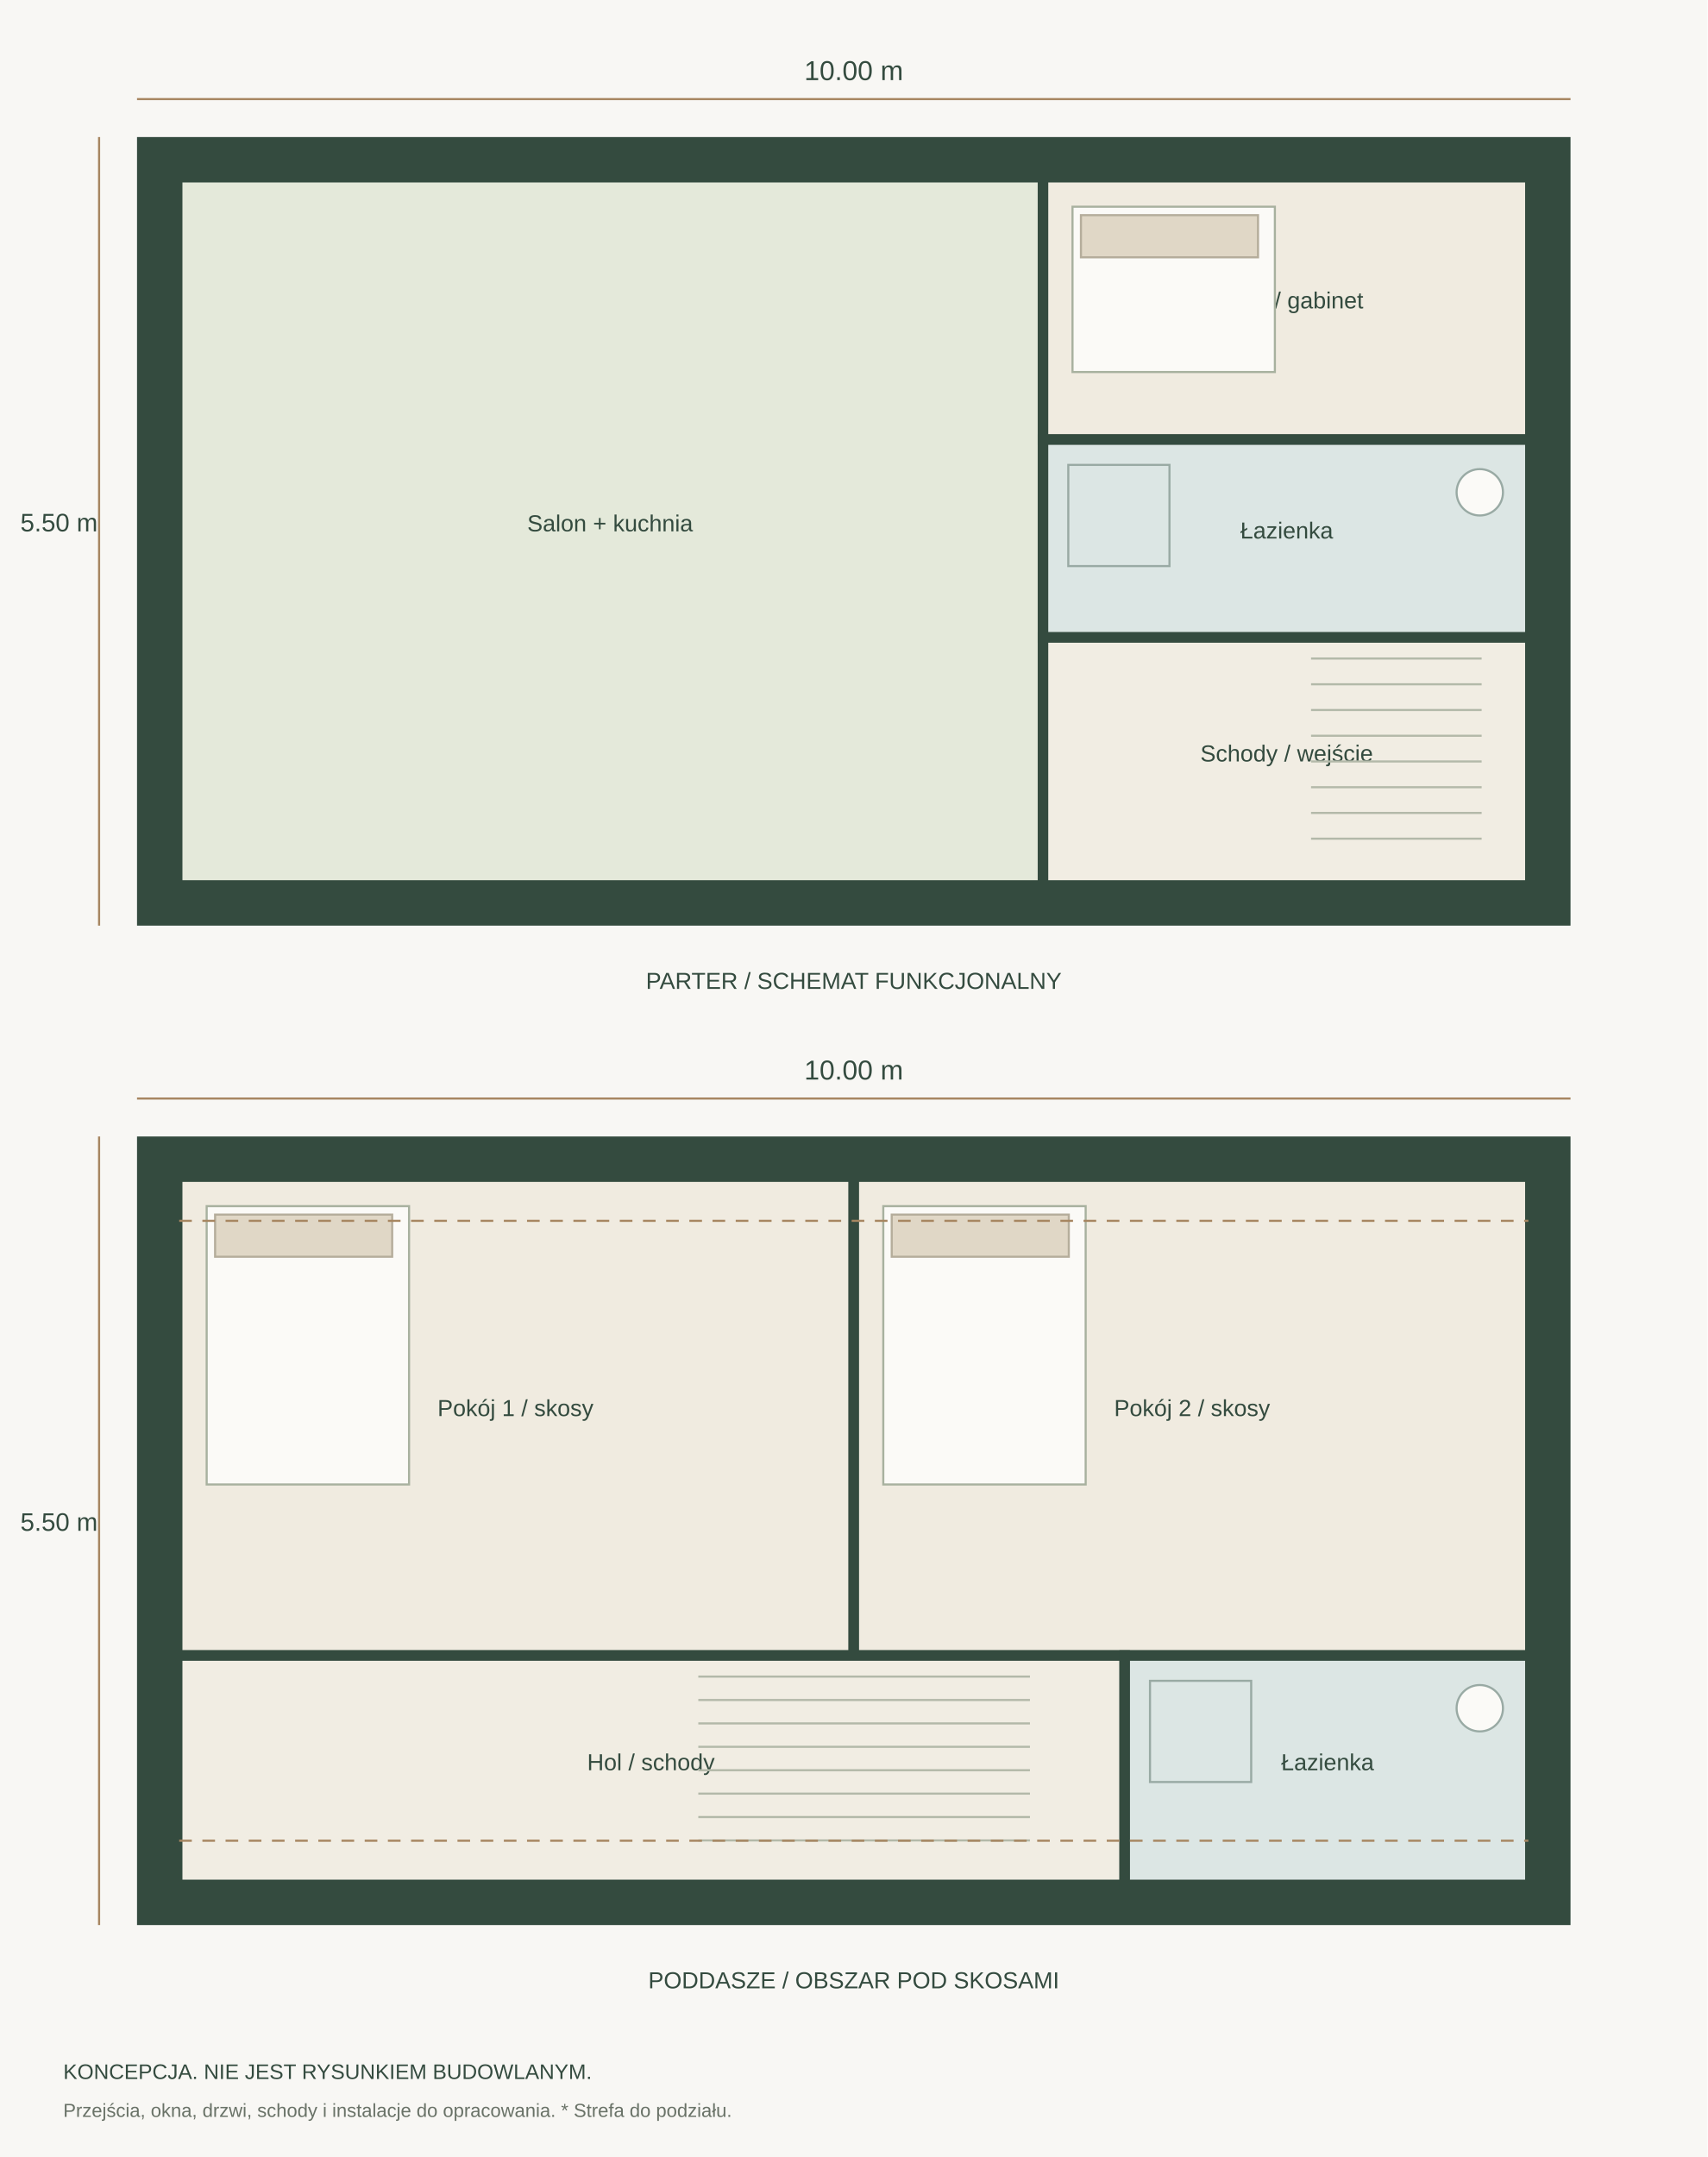
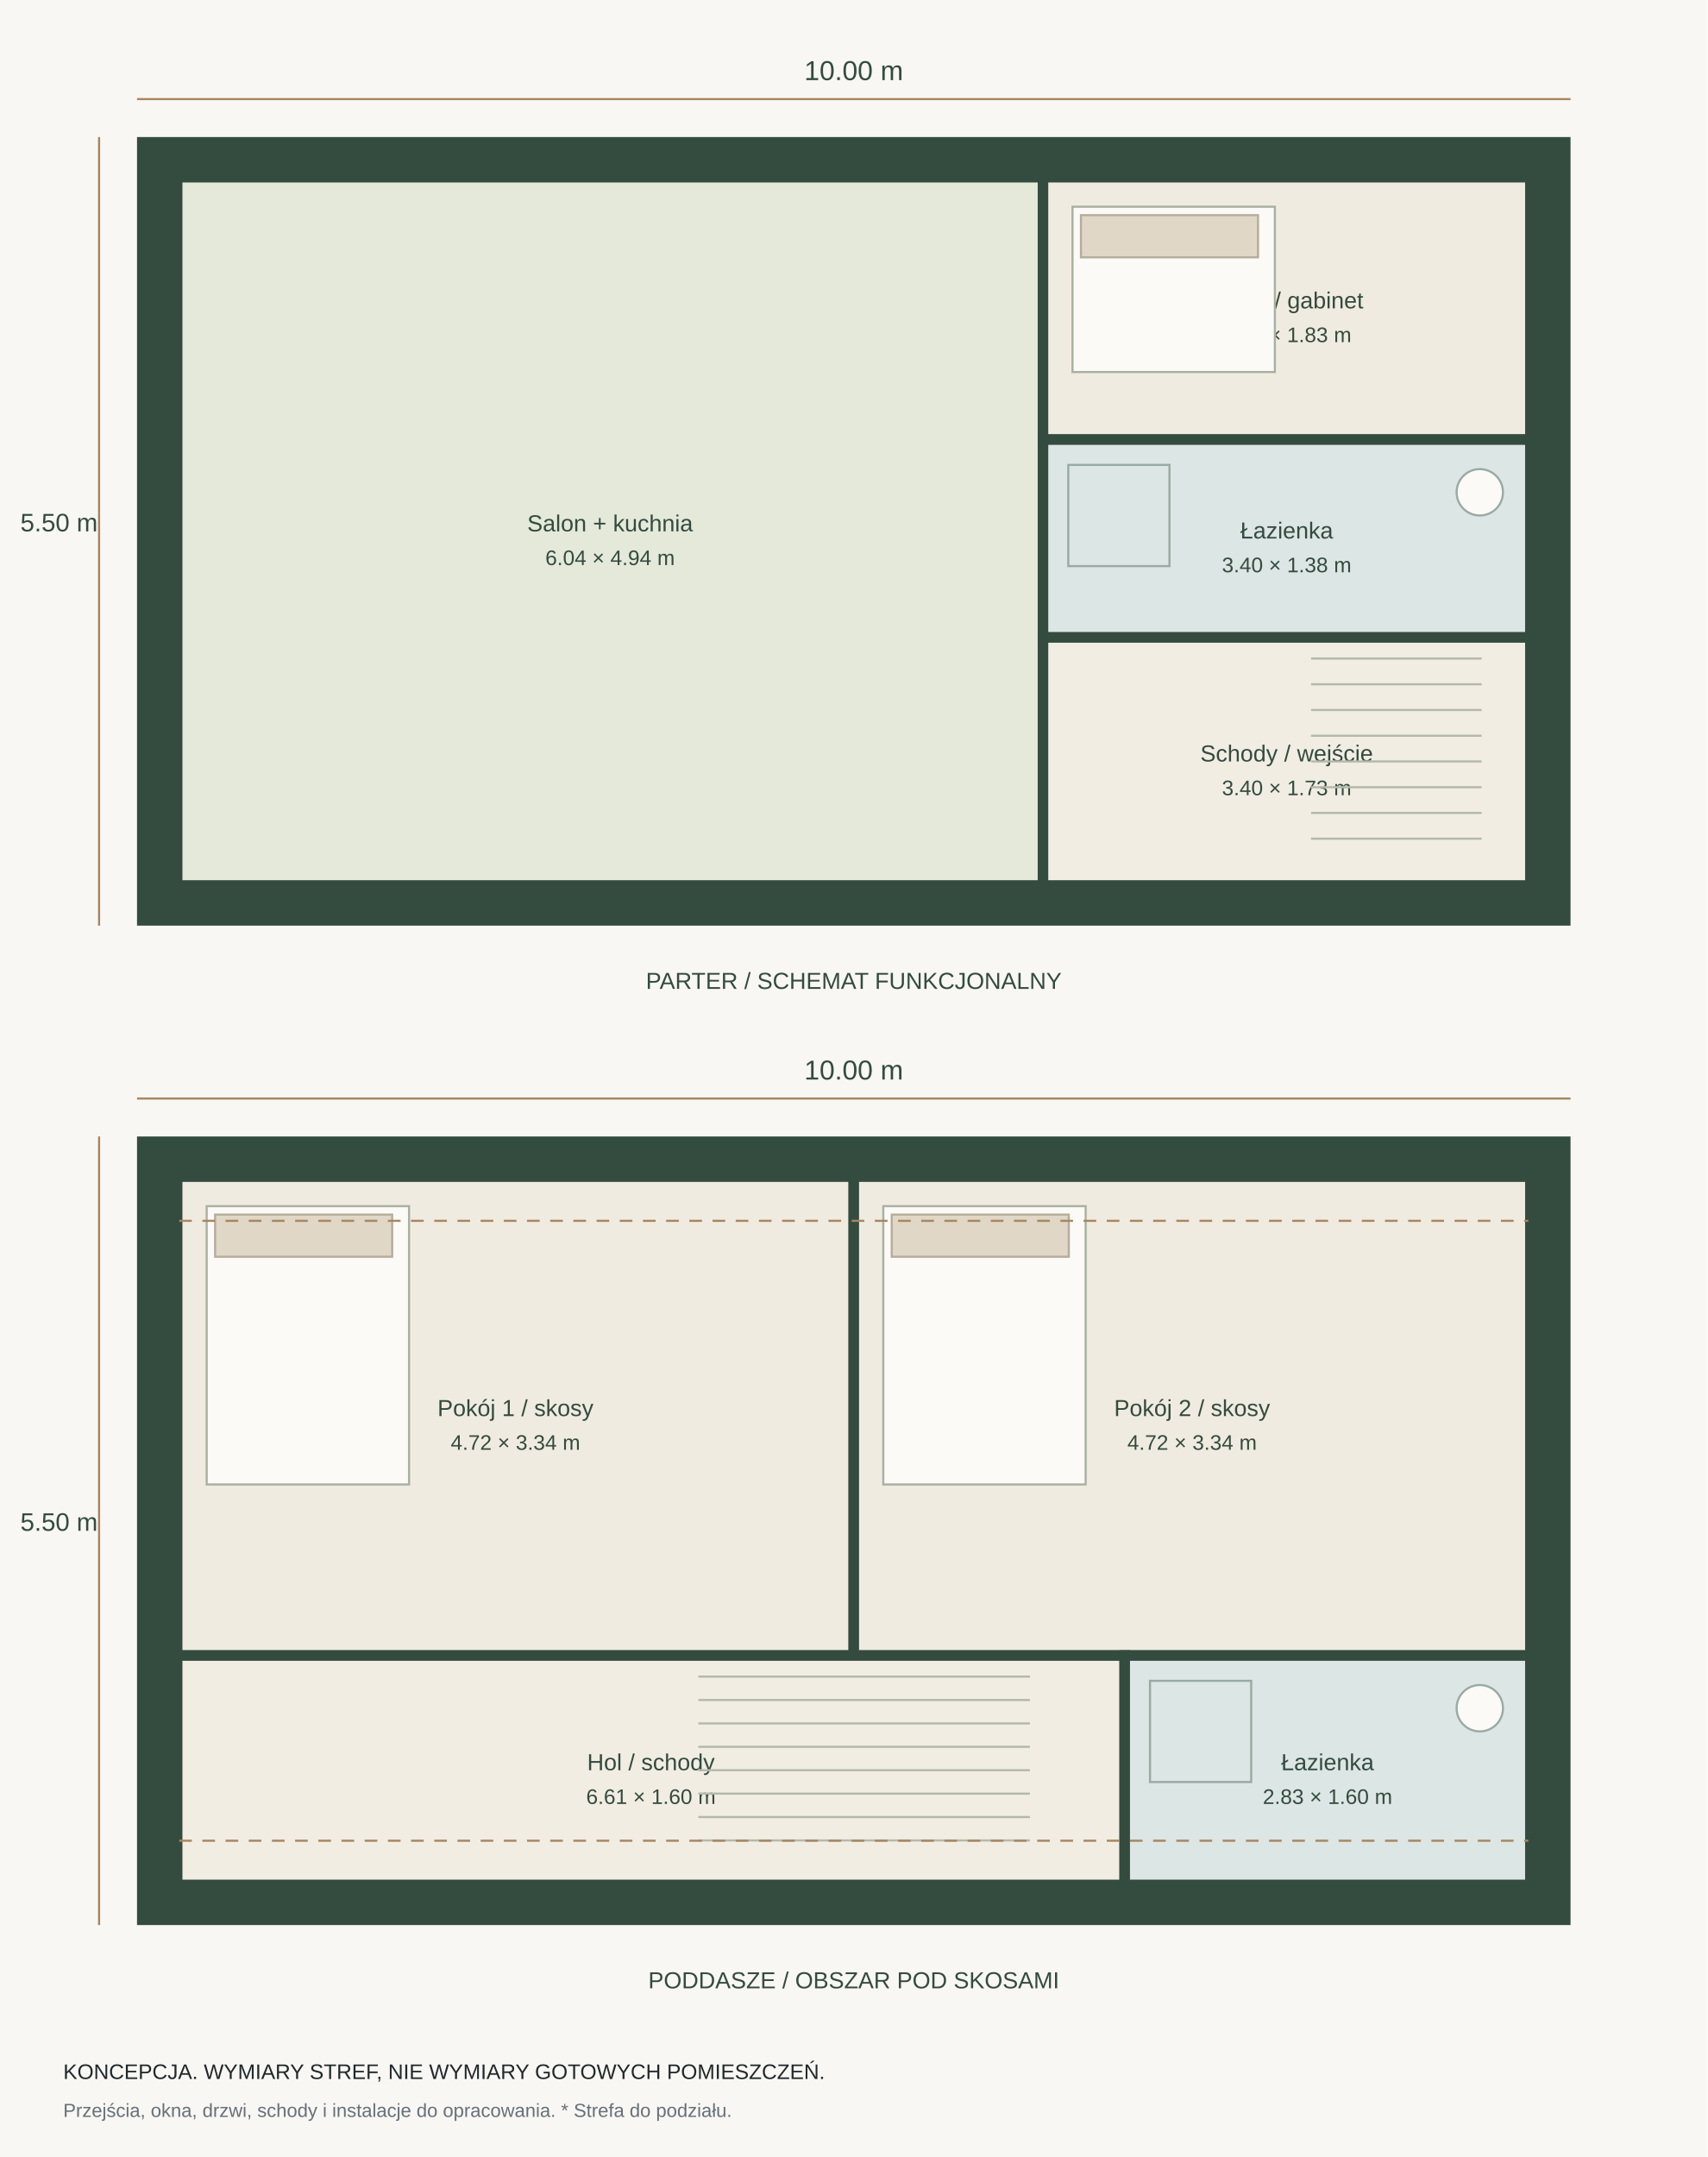
<svg xmlns="http://www.w3.org/2000/svg" viewBox="0 0 810 1023" role="img">
-   <rect width="100%" height="100%" fill="#f8f7f4" />
+   <rect width="100%" height="100%" fill="#f8f7f3" />
  <rect x="65" y="65" width="680" height="374" fill="#344b3f" />
  <rect x="84.04" y="84.04" width="410.72" height="335.92" fill="#e4e9da" stroke="#344b3f" stroke-width="5" />
  <text x="289.4" y="252" font-family="Arial,sans-serif" font-size="11" fill="#344b3f" text-anchor="middle">Salon + kuchnia</text>
+   <text x="289.4" y="268" font-family="Arial,sans-serif" font-size="10" fill="#344b3f" text-anchor="middle">6.04 × 4.94 m</text>
  <rect x="494.76" y="84.04" width="231.2" height="124.44" fill="#f0ebe0" stroke="#344b3f" stroke-width="5" />
  <text x="610.36" y="146.26" font-family="Arial,sans-serif" font-size="11" fill="#344b3f" text-anchor="middle">Pokój / gabinet</text>
+   <text x="610.36" y="162.26" font-family="Arial,sans-serif" font-size="10" fill="#344b3f" text-anchor="middle">3.40 × 1.83 m</text>
  <rect x="508.76" y="98.04" width="96" height="78.4" fill="#fbfaf7" stroke="#a8b19f" stroke-width="1" />
  <rect x="512.76" y="102.04" width="84" height="20" fill="#e0d7c6" stroke="#b5ad9b" />
  <rect x="494.76" y="208.48" width="231.2" height="93.84" fill="#dce6e4" stroke="#344b3f" stroke-width="5" />
  <text x="610.36" y="255.4" font-family="Arial,sans-serif" font-size="11" fill="#344b3f" text-anchor="middle">Łazienka</text>
+   <text x="610.36" y="271.4" font-family="Arial,sans-serif" font-size="10" fill="#344b3f" text-anchor="middle">3.40 × 1.38 m</text>
  <rect x="506.76" y="220.48" width="48" height="48" fill="none" stroke="#99aaa4" />
  <circle cx="701.96" cy="233.48" r="11" fill="#fbfaf7" stroke="#99aaa4" />
  <rect x="494.76" y="302.32" width="231.2" height="117.64" fill="#f1ede3" stroke="#344b3f" stroke-width="5" />
  <text x="610.36" y="361.14" font-family="Arial,sans-serif" font-size="11" fill="#344b3f" text-anchor="middle">Schody / wejście</text>
+   <text x="610.36" y="377.14" font-family="Arial,sans-serif" font-size="10" fill="#344b3f" text-anchor="middle">3.40 × 1.73 m</text>
  <path d="M621.92 312.32h80.92" stroke="#b3b9a9" />
  <path d="M621.92 324.53h80.92" stroke="#b3b9a9" />
  <path d="M621.92 336.73h80.92" stroke="#b3b9a9" />
  <path d="M621.92 348.94h80.92" stroke="#b3b9a9" />
  <path d="M621.92 361.14h80.92" stroke="#b3b9a9" />
  <path d="M621.92 373.35h80.92" stroke="#b3b9a9" />
  <path d="M621.92 385.55h80.92" stroke="#b3b9a9" />
  <path d="M621.92 397.76h80.92" stroke="#b3b9a9" />
  <path d="M65 47h680M47 65v374" stroke="#a78661" fill="none" />
  <text x="405" y="38" font-family="Arial,sans-serif" font-size="13" fill="#344b3f" text-anchor="middle">10.00 m</text>
  <text x="28" y="252" font-family="Arial,sans-serif" font-size="12" fill="#344b3f" text-anchor="middle">5.50 m</text>
  <text x="405" y="469" font-family="Arial,sans-serif" font-size="11" fill="#344b3f" text-anchor="middle">PARTER / SCHEMAT FUNKCJONALNY</text>
  <rect x="65" y="539" width="680" height="374" fill="#344b3f" />
  <rect x="84.04" y="558.04" width="320.96" height="227.12" fill="#f0ebe0" stroke="#344b3f" stroke-width="5" />
  <text x="244.52" y="671.6" font-family="Arial,sans-serif" font-size="11" fill="#344b3f" text-anchor="middle">Pokój 1 / skosy</text>
+   <text x="244.52" y="687.6" font-family="Arial,sans-serif" font-size="10" fill="#344b3f" text-anchor="middle">4.72 × 3.34 m</text>
  <rect x="98.04" y="572.04" width="96" height="132" fill="#fbfaf7" stroke="#a8b19f" stroke-width="1" />
  <rect x="102.04" y="576.04" width="84" height="20" fill="#e0d7c6" stroke="#b5ad9b" />
  <rect x="405" y="558.04" width="320.96" height="227.12" fill="#f0ebe0" stroke="#344b3f" stroke-width="5" />
  <text x="565.48" y="671.6" font-family="Arial,sans-serif" font-size="11" fill="#344b3f" text-anchor="middle">Pokój 2 / skosy</text>
+   <text x="565.48" y="687.6" font-family="Arial,sans-serif" font-size="10" fill="#344b3f" text-anchor="middle">4.72 × 3.34 m</text>
  <rect x="419" y="572.04" width="96" height="132" fill="#fbfaf7" stroke="#a8b19f" stroke-width="1" />
  <rect x="423" y="576.04" width="84" height="20" fill="#e0d7c6" stroke="#b5ad9b" />
  <rect x="84.04" y="785.16" width="449.48" height="108.8" fill="#f1ede3" stroke="#344b3f" stroke-width="5" />
  <text x="308.78" y="839.56" font-family="Arial,sans-serif" font-size="11" fill="#344b3f" text-anchor="middle">Hol / schody</text>
+   <text x="308.78" y="855.56" font-family="Arial,sans-serif" font-size="10" fill="#344b3f" text-anchor="middle">6.61 × 1.60 m</text>
  <path d="M331.25 795.16h157.32" stroke="#b3b9a9" />
  <path d="M331.25 806.26h157.32" stroke="#b3b9a9" />
  <path d="M331.25 817.36h157.32" stroke="#b3b9a9" />
  <path d="M331.25 828.46h157.32" stroke="#b3b9a9" />
  <path d="M331.25 839.56h157.32" stroke="#b3b9a9" />
  <path d="M331.25 850.66h157.32" stroke="#b3b9a9" />
  <path d="M331.25 861.76h157.32" stroke="#b3b9a9" />
  <path d="M331.25 872.86h157.32" stroke="#b3b9a9" />
  <rect x="533.52" y="785.16" width="192.44" height="108.8" fill="#dce6e4" stroke="#344b3f" stroke-width="5" />
  <text x="629.74" y="839.56" font-family="Arial,sans-serif" font-size="11" fill="#344b3f" text-anchor="middle">Łazienka</text>
+   <text x="629.74" y="855.56" font-family="Arial,sans-serif" font-size="10" fill="#344b3f" text-anchor="middle">2.83 × 1.60 m</text>
  <rect x="545.52" y="797.16" width="48" height="48" fill="none" stroke="#99aaa4" />
  <circle cx="701.96" cy="810.16" r="11" fill="#fbfaf7" stroke="#99aaa4" />
  <path d="M85 579h640M85 873h640" stroke="#a78661" stroke-dasharray="6 5" fill="none" />
  <path d="M65 521h680M47 539v374" stroke="#a78661" fill="none" />
  <text x="405" y="512" font-family="Arial,sans-serif" font-size="13" fill="#344b3f" text-anchor="middle">10.00 m</text>
  <text x="28" y="726" font-family="Arial,sans-serif" font-size="12" fill="#344b3f" text-anchor="middle">5.50 m</text>
  <text x="405" y="943" font-family="Arial,sans-serif" font-size="11" fill="#344b3f" text-anchor="middle">PODDASZE / OBSZAR POD SKOSAMI</text>
-   <text x="30" y="986" font-family="Arial" font-size="10" fill="#344b3f">KONCEPCJA. NIE JEST RYSUNKIEM BUDOWLANYM.</text>
-   <text x="30" y="1004" font-family="Arial" font-size="9" fill="#697267">Przejścia, okna, drzwi, schody i instalacje do opracowania. * Strefa do podziału.</text>
+   <text x="30" y="986" font-family="Arial" font-size="10" fill="#20282b">KONCEPCJA. WYMIARY STREF, NIE WYMIARY GOTOWYCH POMIESZCZEŃ.</text>
+   <text x="30" y="1004" font-family="Arial" font-size="9" fill="#667078">Przejścia, okna, drzwi, schody i instalacje do opracowania. * Strefa do podziału.</text>
</svg>
